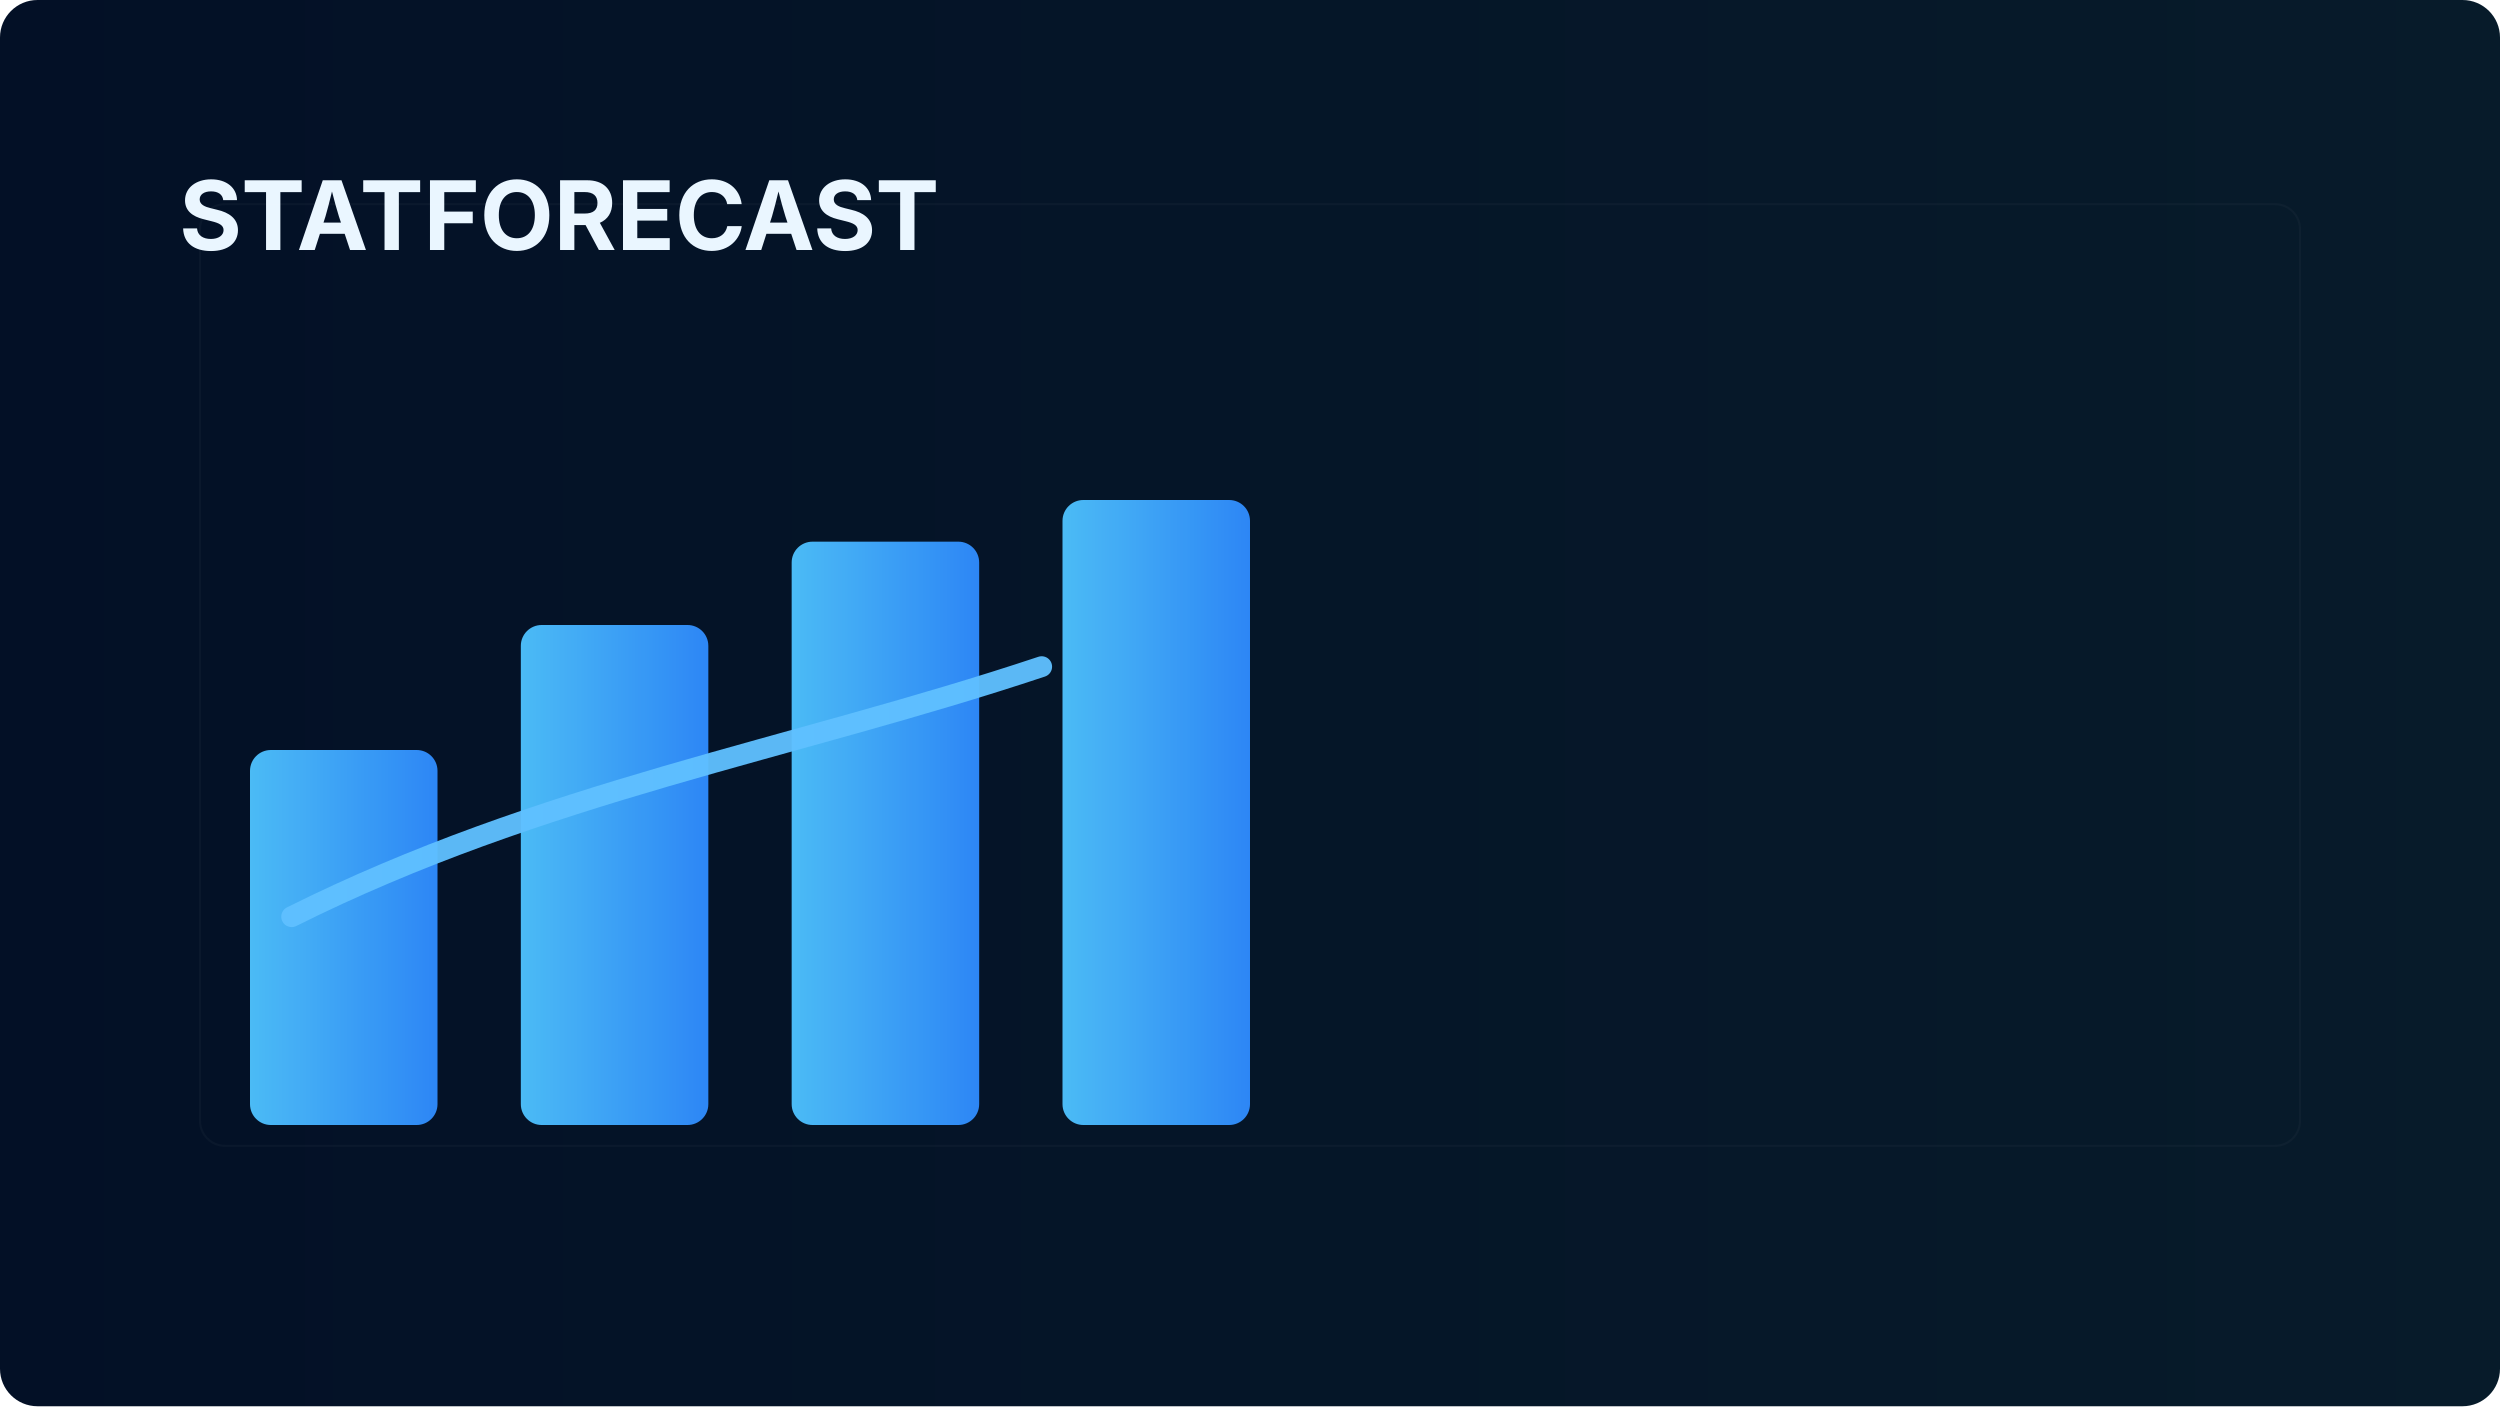
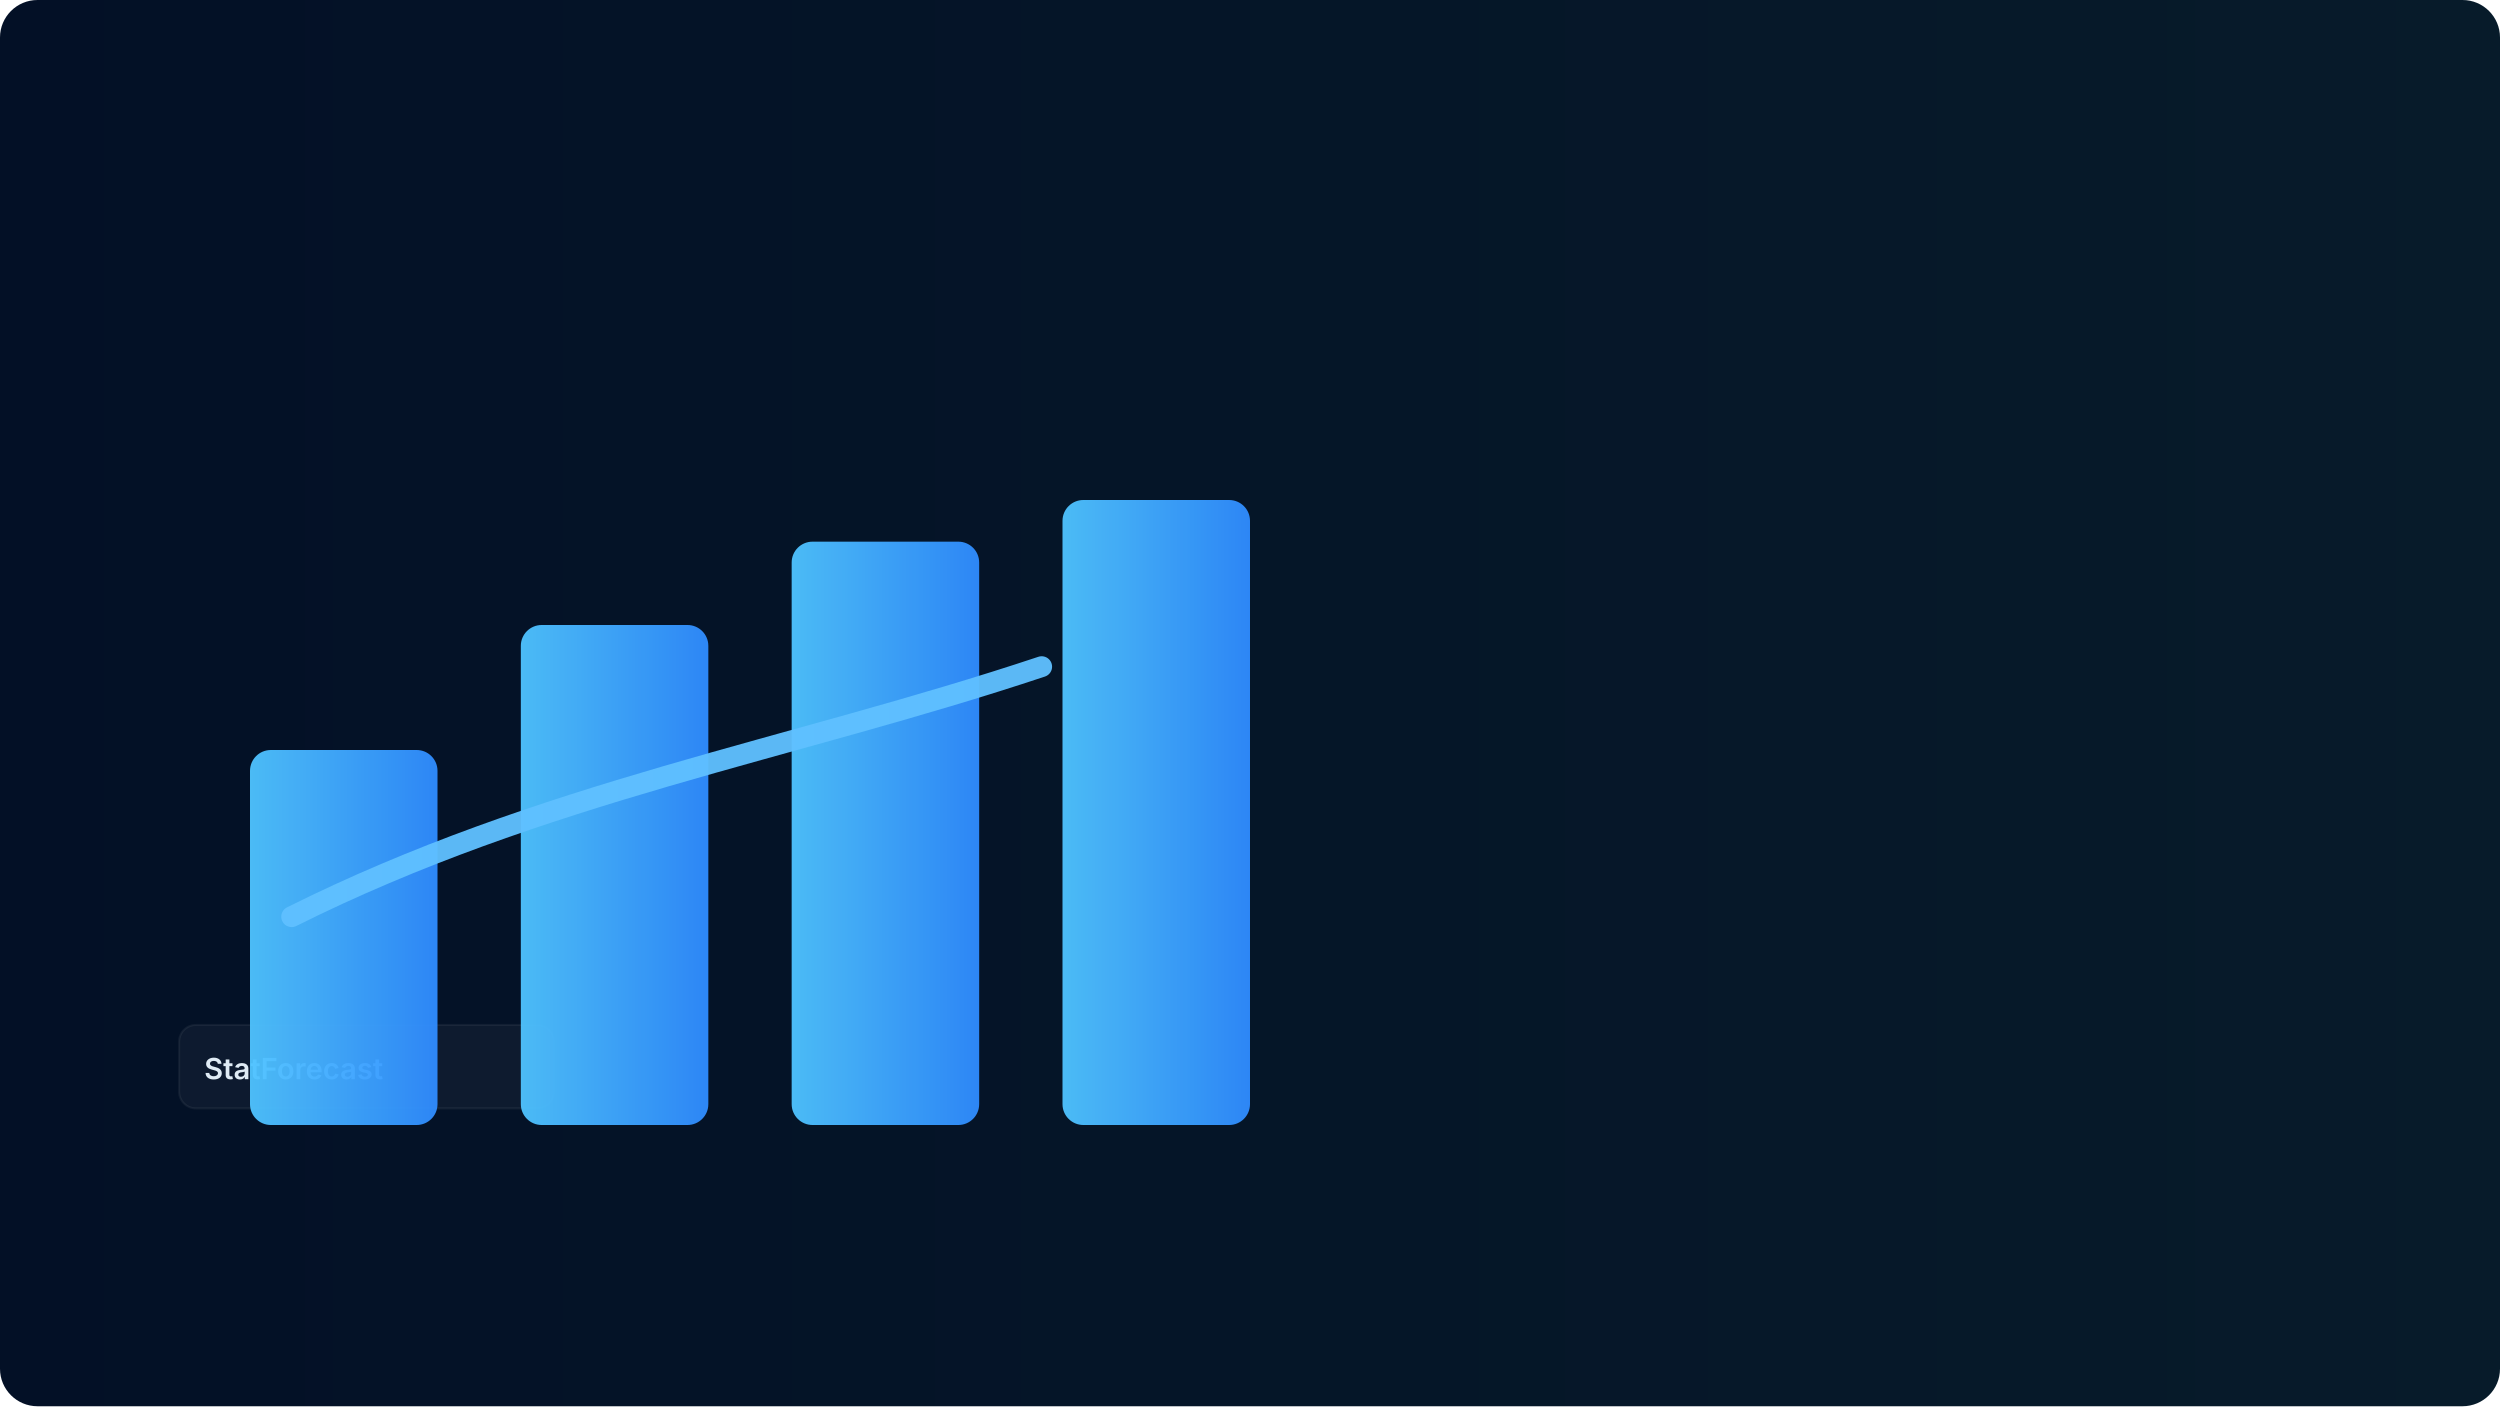
<svg xmlns="http://www.w3.org/2000/svg" width="1200" height="675" viewBox="0 0 1200 675" role="img" aria-label="StatForecast thumbnail">
  <defs>
    <linearGradient id="bg2" x1="0" x2="1">
      <stop offset="0" stop-color="#031026" />
      <stop offset="1" stop-color="#071b2a" />
    </linearGradient>
    <linearGradient id="bargrad" x1="0" x2="1">
      <stop offset="0" stop-color="#4fc3ff" />
      <stop offset="1" stop-color="#2f8cff" />
    </linearGradient>
  </defs>
  <rect width="1200" height="675" rx="18" fill="url(#bg2)" />
-   <g font-family="Inter, Arial, sans-serif" fill="#eaf6ff">
-     <text x="86" y="120" font-size="46" font-weight="700">STATFORECAST</text>
+   <g transform="translate(86,520)" font-family="Inter, Arial, sans-serif" fill="#eaf6ff" opacity="0.95">
+     <rect x="0" y="-28" rx="8" ry="8" width="180" height="40" fill="rgba(255,255,255,0.04)" stroke="rgba(255,255,255,0.06)" />
+     <text x="12" y="-2" font-size="14" font-weight="600">StatForecast</text>
  </g>
  <g transform="translate(120,240)">
    <rect x="0" y="120" width="90" height="180" rx="10" fill="url(#bargrad)" opacity="0.95" />
    <rect x="130" y="60" width="90" height="240" rx="10" fill="url(#bargrad)" opacity="0.95" />
    <rect x="260" y="20" width="90" height="280" rx="10" fill="url(#bargrad)" opacity="0.95" />
    <rect x="390" y="0" width="90" height="300" rx="10" fill="url(#bargrad)" opacity="0.95" />
    <path d="M20 200 C 140 140, 260 120, 380 80" stroke="#5fc0ff" stroke-width="10" fill="none" stroke-linecap="round" stroke-linejoin="round" opacity="0.95" />
  </g>
-   <rect x="96" y="98" width="1008" height="452" rx="12" fill="none" stroke="rgba(255,255,255,0.03)" />
</svg>
